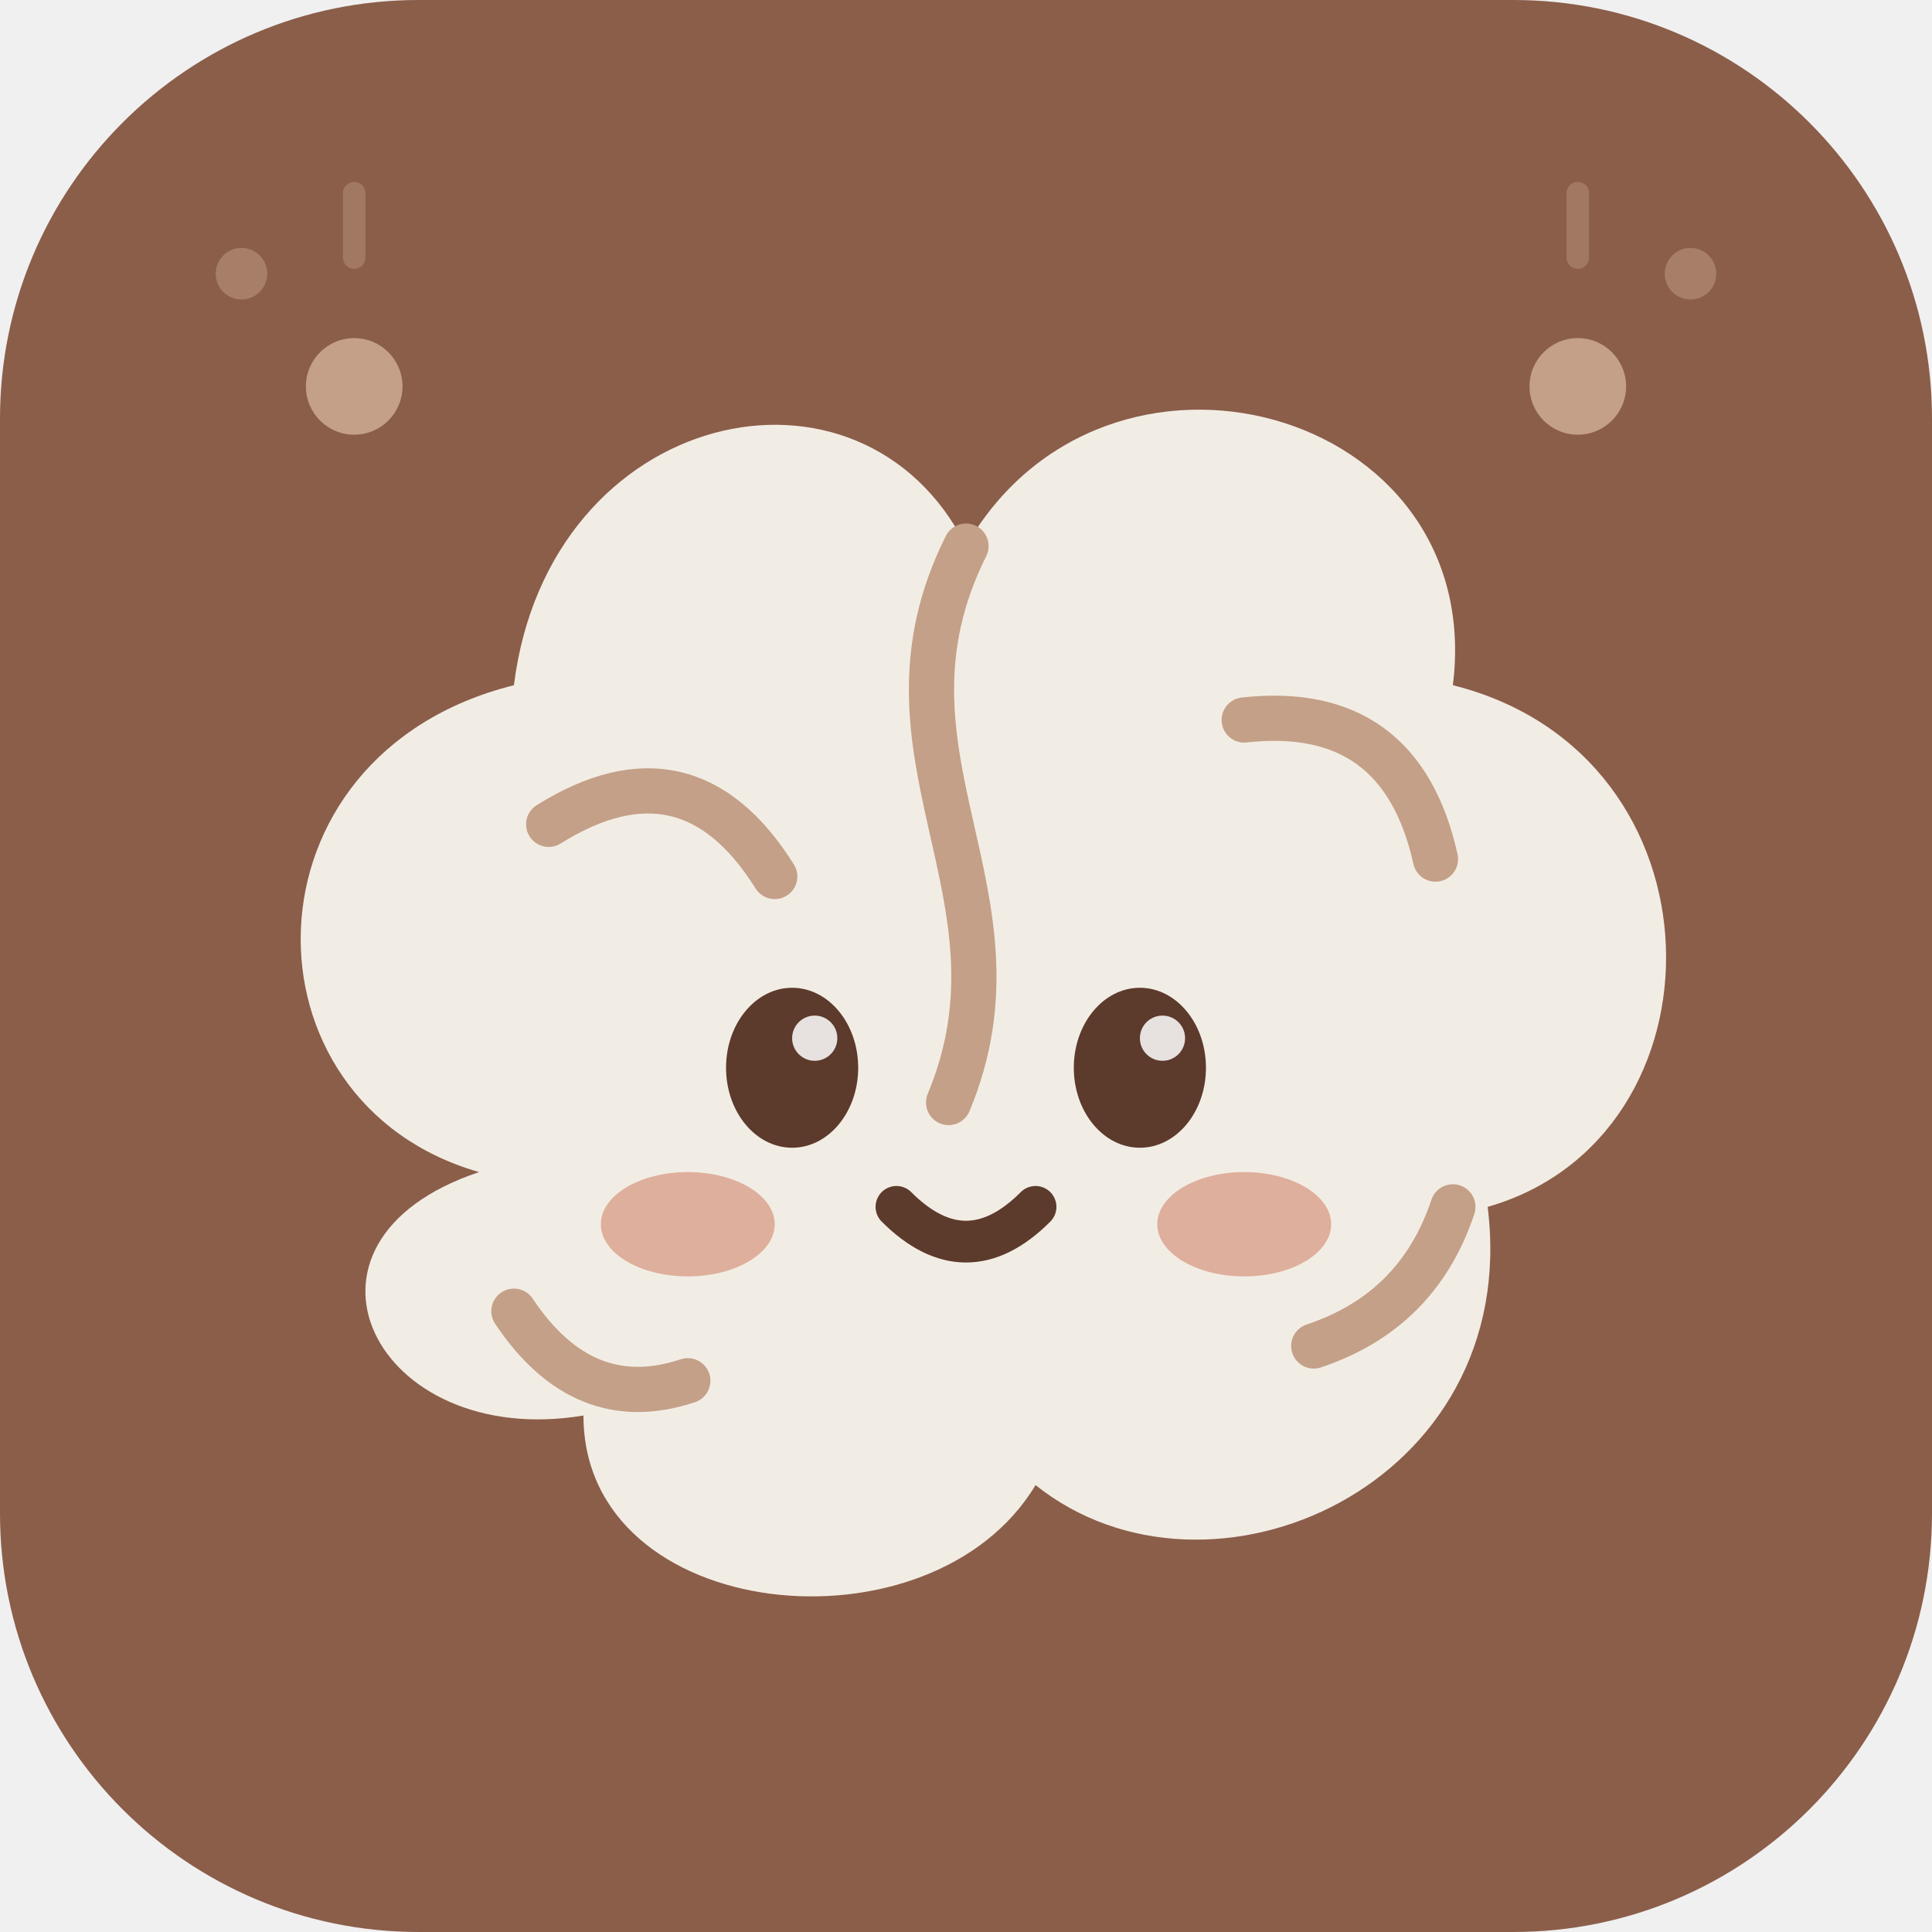
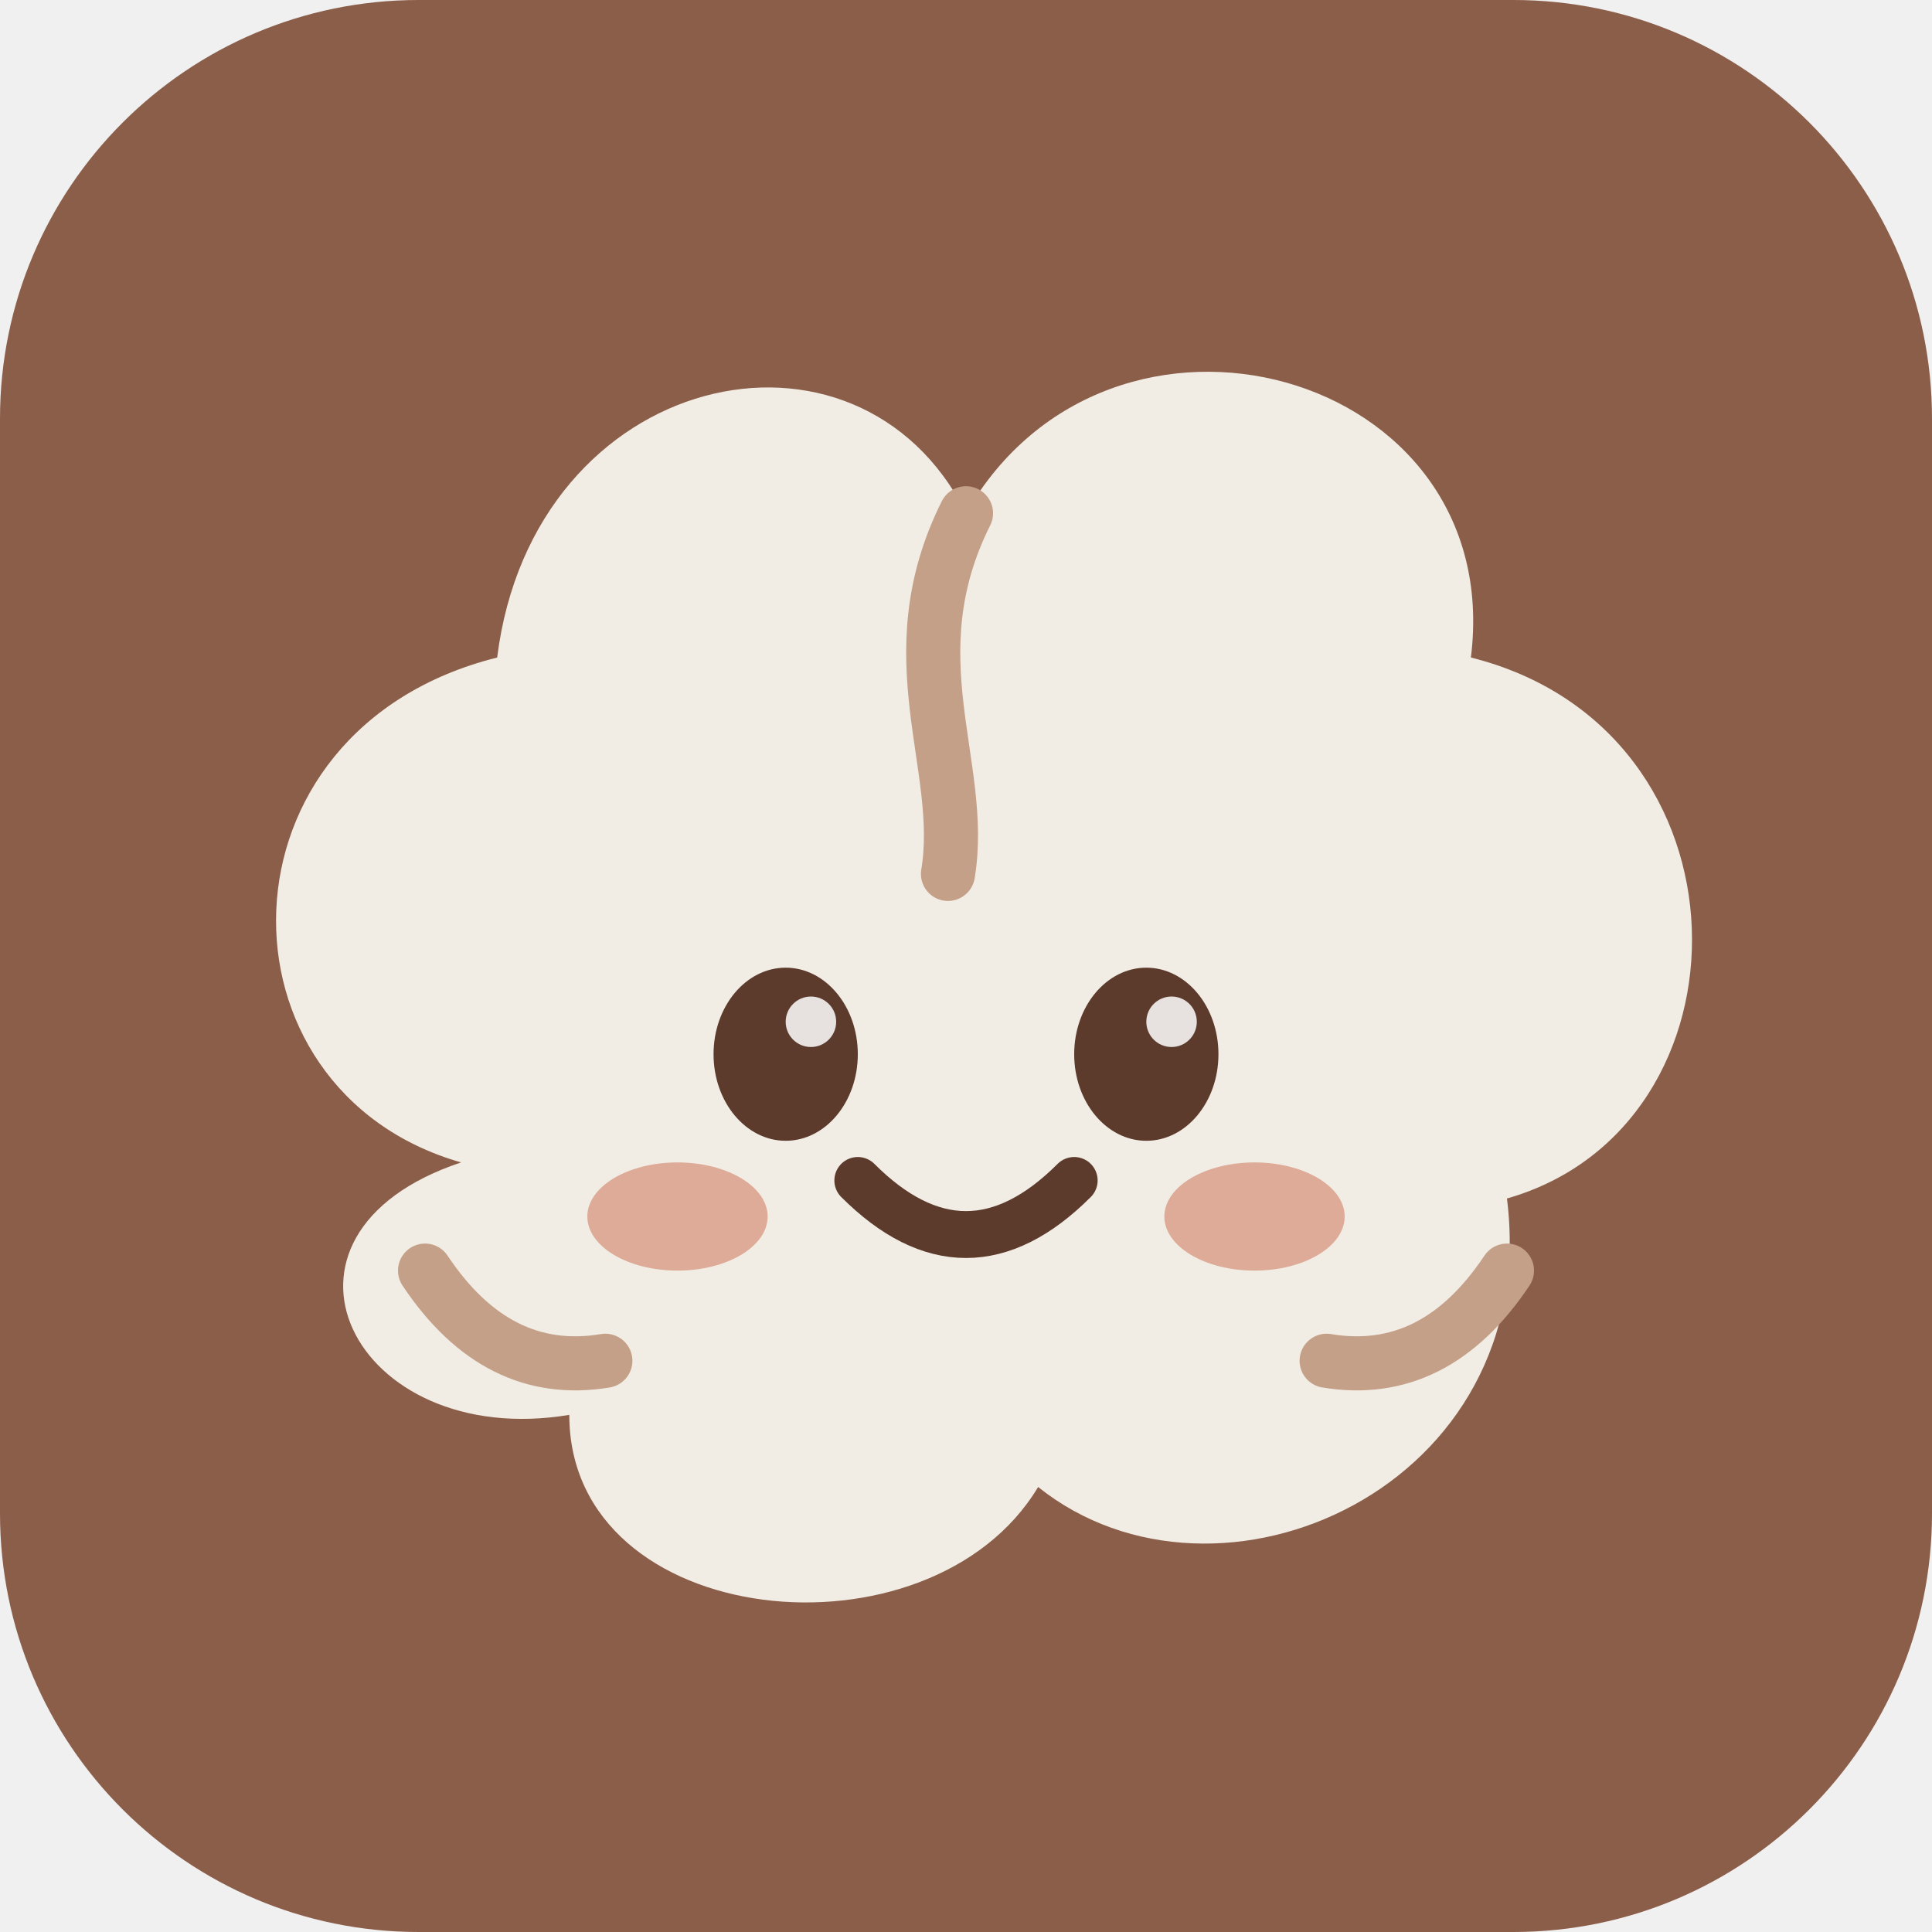
<svg xmlns="http://www.w3.org/2000/svg" viewBox="0 0 120 120">
  <rect width="120" height="120" rx="26" fill="#8B5E4A" />
-   <circle cx="22" cy="24" r="3" fill="#C4A088" />
-   <circle cx="15" cy="17" r="1.6" fill="#C4A088" opacity="0.5" />
-   <line x1="22" y1="16" x2="22" y2="12" stroke="#C4A088" stroke-width="1.4" stroke-linecap="round" opacity="0.4" />
-   <circle cx="98" cy="24" r="3" fill="#C4A088" />
-   <circle cx="105" cy="17" r="1.6" fill="#C4A088" opacity="0.5" />
-   <line x1="98" y1="16" x2="98" y2="12" stroke="#C4A088" stroke-width="1.4" stroke-linecap="round" opacity="0.4" />
-   <g transform="translate(60 62) scale(1.08) translate(-58 -54)">
+   <g transform="translate(60 61) scale(1.12) translate(-58 -54)">
    <path d="M30 64 C16 60 16 40 32 36 C34 20 52 16 58 28 C66 14 88 20 86 36 C102 40 102 62 88 66 C90 82 72 90 62 82 C56 92 36 90 36 78 C24 80 18 68 30 64 Z" fill="#F2EDE4" />
-     <path d="M58 28 C52 40 62 48 57 60" stroke="#C4A088" stroke-width="2.6" fill="none" stroke-linecap="round" />
-     <path d="M34 44 q8 -5 13 3 M74 38 q9 -1 11 8 M32 72 q4 6 10 4 M78 74 q6 -2 8 -8" stroke="#C4A088" stroke-width="2.6" fill="none" stroke-linecap="round" />
-     <ellipse cx="42" cy="67" rx="5" ry="3" fill="#D9A08A" opacity="0.8" />
-     <ellipse cx="74" cy="67" rx="5" ry="3" fill="#D9A08A" opacity="0.8" />
-     <ellipse cx="48" cy="58" rx="3.8" ry="4.6" fill="#5C3A2C" />
-     <ellipse cx="68" cy="58" rx="3.8" ry="4.6" fill="#5C3A2C" />
-     <circle cx="49.3" cy="56.3" r="1.3" fill="#fff" opacity="0.85" />
-     <circle cx="69.3" cy="56.3" r="1.3" fill="#fff" opacity="0.85" />
-     <path d="M54 66 q4 4 8 0" stroke="#5C3A2C" stroke-width="2.4" fill="none" stroke-linecap="round" />
+     <path d="M58 28 C54 36 58 42 57 48 M28 70 q4 6 10 5 M88 70 q-4 6 -10 5" stroke="#C4A088" stroke-width="3" fill="none" stroke-linecap="round" />
+     <ellipse cx="42" cy="67" rx="5" ry="3" fill="#D9A08A" opacity="0.85" />
+     <ellipse cx="74" cy="67" rx="5" ry="3" fill="#D9A08A" opacity="0.85" />
+     <ellipse cx="48" cy="58" rx="4" ry="4.8" fill="#5C3A2C" />
+     <ellipse cx="68" cy="58" rx="4" ry="4.8" fill="#5C3A2C" />
+     <circle cx="49.4" cy="56.2" r="1.4" fill="#fff" opacity="0.85" />
+     <circle cx="69.4" cy="56.2" r="1.4" fill="#fff" opacity="0.85" />
+     <path d="M52 65 q6 6 12 0" stroke="#5C3A2C" stroke-width="2.6" fill="none" stroke-linecap="round" />
  </g>
</svg>
